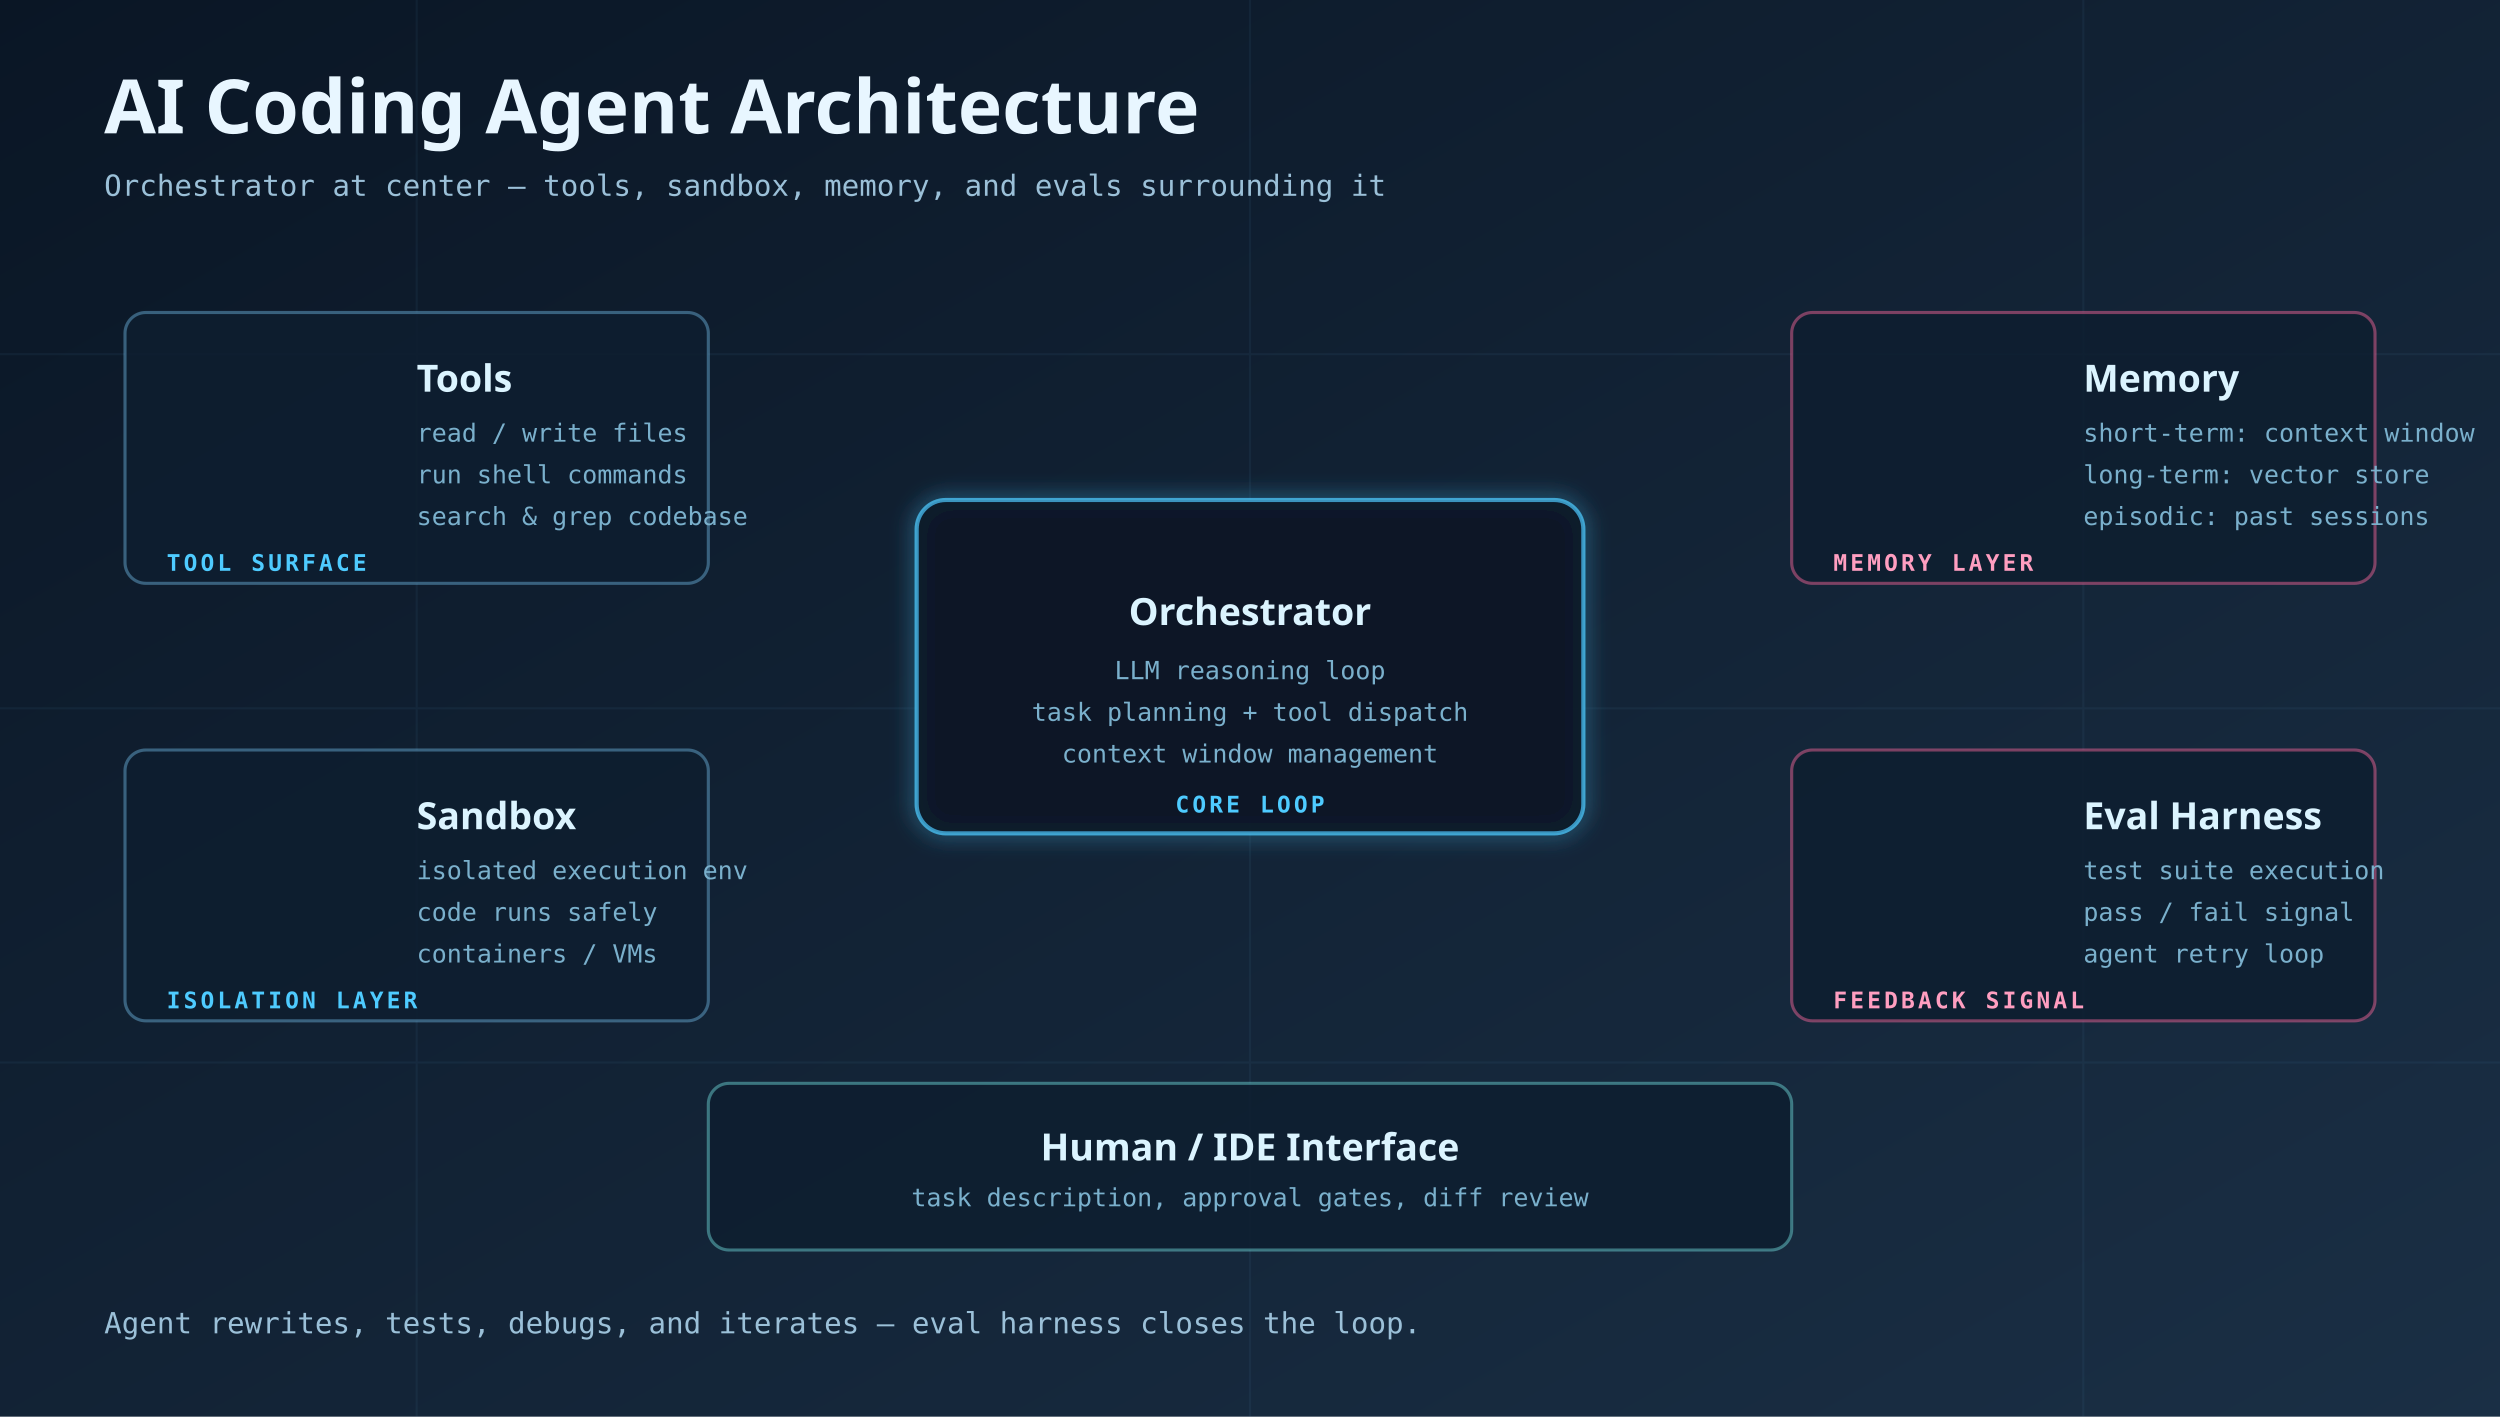
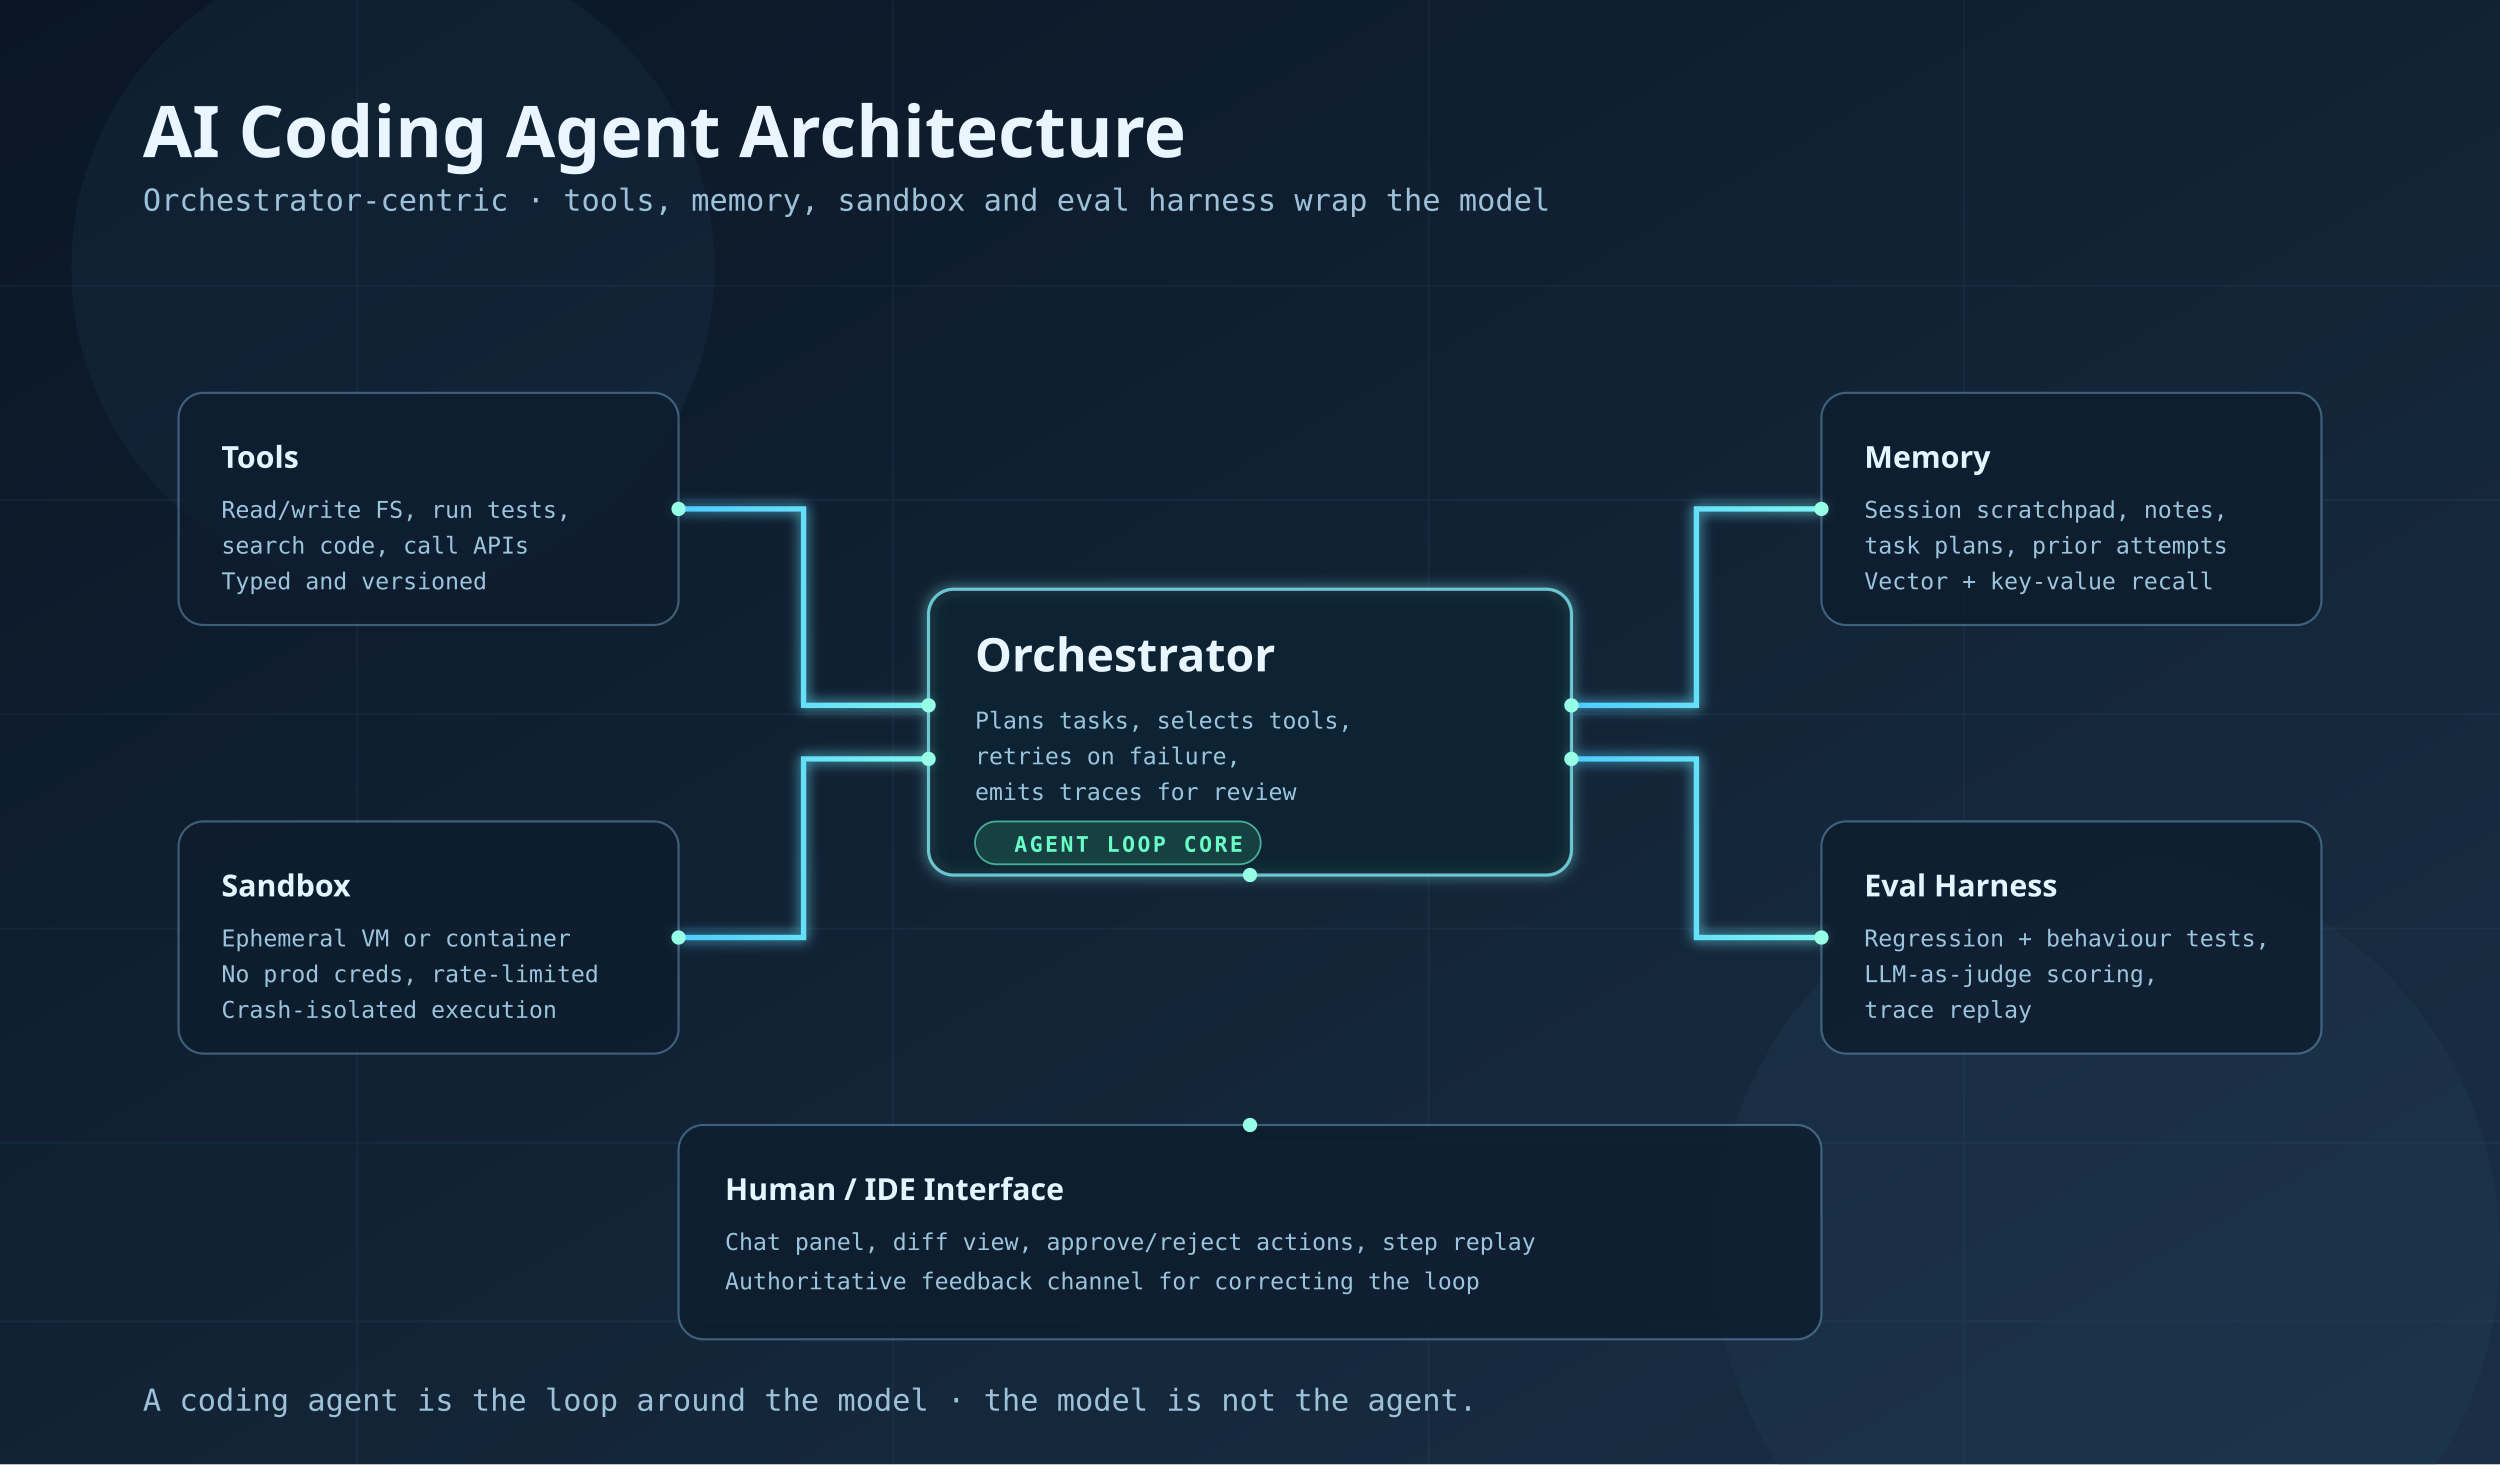
- <svg xmlns="http://www.w3.org/2000/svg" viewBox="0 0 1200 680" role="img" aria-labelledby="aca-title aca-desc">
+ <svg xmlns="http://www.w3.org/2000/svg" viewBox="0 0 1400 820" role="img" aria-labelledby="aca-title aca-desc">
  <defs>
-     <linearGradient id="aca-bg" x1="0" x2="1" y1="0" y2="1">
+     <linearGradient id="bg" x1="0" x2="1" y1="0" y2="1">
      <stop offset="0%" stop-color="#0a1625" />
      <stop offset="100%" stop-color="#1a2f45" />
    </linearGradient>
-     <linearGradient id="aca-cyan" x1="0" x2="1" y1="0" y2="0">
+     <linearGradient id="cyanLine" x1="0" x2="1" y1="0" y2="0">
      <stop offset="0%" stop-color="#4ecbff" />
      <stop offset="100%" stop-color="#7df5f2" />
    </linearGradient>
-     <linearGradient id="aca-pink" x1="0" x2="1" y1="0" y2="0">
-       <stop offset="0%" stop-color="#ff6a9e" />
-       <stop offset="100%" stop-color="#ffc17d" />
+     <linearGradient id="ok" x1="0" x2="1" y1="0" y2="0">
+       <stop offset="0%" stop-color="#4ef2a5" />
+       <stop offset="100%" stop-color="#78ffe2" />
    </linearGradient>
-     <filter id="aca-glow" x="-15%" y="-15%" width="130%" height="130%">
-       <feGaussianBlur stdDeviation="5" result="blur" />
+     <filter id="glow" x="-40%" y="-40%" width="180%" height="180%">
+       <feGaussianBlur stdDeviation="3.5" result="blur" />
      <feMerge>
        <feMergeNode in="blur" />
        <feMergeNode in="SourceGraphic" />
      </feMerge>
    </filter>
    <style>
-       .aca-title { font: 700 36px 'Space Grotesk', sans-serif; fill: #e8f6ff; }
-       .aca-sub   { font: 500 14px 'Space Mono', monospace; fill: #9bc0d8; }
-       .aca-node  { font: 700 18px 'Space Grotesk', sans-serif; fill: #dbf4ff; }
-       .aca-small { font: 500 12px 'Space Mono', monospace; fill: #7ab0cc; }
-       .aca-tag   { font: 600 11px 'Space Mono', monospace; letter-spacing: 1.5px; }
+       .title { font: 700 40px 'Space Grotesk', sans-serif; fill: #e9f6ff; }
+       .sub { font: 500 17px 'Space Mono', monospace; fill: #9dc1d8; }
+       .stepTitle { font: 700 17px 'Space Grotesk', sans-serif; fill: #e3f5ff; }
+       .stepText { font: 500 13px 'Space Mono', monospace; fill: #9bc4dd; }
+       .okText { font: 700 12px 'Space Mono', monospace; fill: #6affc7; letter-spacing: 1.4px; }
+       .card { fill: rgba(14, 29, 46, 0.82); stroke: rgba(120, 179, 216, 0.44); stroke-width: 1.2; rx: 14; }
+       .cardCenter { fill: rgba(14, 34, 48, 0.88); stroke: rgba(126, 230, 240, 0.8); stroke-width: 1.8; rx: 14; }
    </style>
  </defs>
-   <rect width="1200" height="680" fill="url(#aca-bg)" />
+   <rect width="1400" height="820" fill="url(#bg)" />
  <g opacity="0.07" stroke="#5fa2d0" stroke-width="1">
-     <line x1="0" y1="170" x2="1200" y2="170" />
-     <line x1="0" y1="340" x2="1200" y2="340" />
-     <line x1="0" y1="510" x2="1200" y2="510" />
-     <line x1="200" y1="0" x2="200" y2="680" />
-     <line x1="600" y1="0" x2="600" y2="680" />
-     <line x1="1000" y1="0" x2="1000" y2="680" />
+     <path d="M0 160 H1400" />
+     <path d="M0 280 H1400" />
+     <path d="M0 400 H1400" />
+     <path d="M0 520 H1400" />
+     <path d="M0 640 H1400" />
+     <path d="M0 740 H1400" />
+     <path d="M200 0 V820" />
+     <path d="M500 0 V820" />
+     <path d="M800 0 V820" />
+     <path d="M1100 0 V820" />
  </g>
-   <text class="aca-title" x="50" y="64">AI Coding Agent Architecture</text>
-   <text class="aca-sub" x="50" y="94">Orchestrator at center — tools, sandbox, memory, and evals surrounding it</text>
-   <rect x="440" y="240" width="320" height="160" rx="14" fill="rgba(10,22,40,0.95)" stroke="rgba(78,203,255,0.7)" stroke-width="2" filter="url(#aca-glow)" />
-   <text class="aca-node" x="600" y="300" text-anchor="middle" fill="#7df5f2">Orchestrator</text>
-   <text class="aca-small" x="600" y="326" text-anchor="middle">LLM reasoning loop</text>
-   <text class="aca-small" x="600" y="346" text-anchor="middle">task planning + tool dispatch</text>
-   <text class="aca-small" x="600" y="366" text-anchor="middle">context window management</text>
-   <text class="aca-tag" x="600" y="390" text-anchor="middle" fill="#4ecbff">CORE LOOP</text>
-   <rect x="60" y="150" width="280" height="130" rx="10" fill="rgba(14,30,47,0.85)" stroke="rgba(109,181,222,0.45)" stroke-width="1.5" />
-   <text class="aca-node" x="200" y="188">Tools</text>
-   <text class="aca-small" x="200" y="212">read / write files</text>
-   <text class="aca-small" x="200" y="232">run shell commands</text>
-   <text class="aca-small" x="200" y="252">search &amp; grep codebase</text>
-   <text class="aca-tag" x="80" y="274" fill="#4ecbff">TOOL SURFACE</text>
-   <rect x="60" y="360" width="280" height="130" rx="10" fill="rgba(14,30,47,0.85)" stroke="rgba(109,181,222,0.45)" stroke-width="1.5" />
-   <text class="aca-node" x="200" y="398">Sandbox</text>
-   <text class="aca-small" x="200" y="422">isolated execution env</text>
-   <text class="aca-small" x="200" y="442">code runs safely</text>
-   <text class="aca-small" x="200" y="462">containers / VMs</text>
-   <text class="aca-tag" x="80" y="484" fill="#4ecbff">ISOLATION LAYER</text>
-   <rect x="860" y="150" width="280" height="130" rx="10" fill="rgba(14,30,47,0.85)" stroke="rgba(255,106,158,0.45)" stroke-width="1.5" />
-   <text class="aca-node" x="1000" y="188" fill="#ffaac8">Memory</text>
-   <text class="aca-small" x="1000" y="212">short-term: context window</text>
-   <text class="aca-small" x="1000" y="232">long-term: vector store</text>
-   <text class="aca-small" x="1000" y="252">episodic: past sessions</text>
-   <text class="aca-tag" x="880" y="274" fill="#ff9ec0">MEMORY LAYER</text>
-   <rect x="860" y="360" width="280" height="130" rx="10" fill="rgba(14,30,47,0.85)" stroke="rgba(255,106,158,0.45)" stroke-width="1.5" />
-   <text class="aca-node" x="1000" y="398" fill="#ffaac8">Eval Harness</text>
-   <text class="aca-small" x="1000" y="422">test suite execution</text>
-   <text class="aca-small" x="1000" y="442">pass / fail signal</text>
-   <text class="aca-small" x="1000" y="462">agent retry loop</text>
-   <text class="aca-tag" x="880" y="484" fill="#ff9ec0">FEEDBACK SIGNAL</text>
-   <rect x="340" y="520" width="520" height="80" rx="10" fill="rgba(14,30,47,0.85)" stroke="rgba(125,245,242,0.4)" stroke-width="1.5" />
-   <text class="aca-node" x="600" y="557" text-anchor="middle">Human / IDE Interface</text>
-   <text class="aca-small" x="600" y="579" text-anchor="middle">task description, approval gates, diff review</text>
-   <g fill="none" stroke="url(#aca-cyan)" stroke-width="2" stroke-linecap="round">
-     <path d="M340 295 H440" />
-     <path d="M340 390 H440" />
-     <path d="M760 295 H860" />
-     <path d="M760 390 H860" />
-     <path d="M600 400 L600 520" />
+   <g opacity="0.14">
+     <circle cx="220" cy="150" r="180" fill="#2f4f74" />
+     <circle cx="1180" cy="700" r="220" fill="#2c4f6b" />
  </g>
-   <text class="aca-sub" x="50" y="640">Agent rewrites, tests, debugs, and iterates — eval harness closes the loop.</text>
+   <text class="title" x="80" y="88">AI Coding Agent Architecture</text>
+   <text class="sub" x="80" y="118">Orchestrator-centric · tools, memory, sandbox and eval harness wrap the model</text>
+   <rect class="card" x="100" y="220" width="280" height="130" />
+   <text class="stepTitle" x="124" y="262">Tools</text>
+   <text class="stepText" x="124" y="290">Read/write FS, run tests,</text>
+   <text class="stepText" x="124" y="310">search code, call APIs</text>
+   <text class="stepText" x="124" y="330">Typed and versioned</text>
+   <rect class="card" x="1020" y="220" width="280" height="130" />
+   <text class="stepTitle" x="1044" y="262">Memory</text>
+   <text class="stepText" x="1044" y="290">Session scratchpad, notes,</text>
+   <text class="stepText" x="1044" y="310">task plans, prior attempts</text>
+   <text class="stepText" x="1044" y="330">Vector + key-value recall</text>
+   <rect class="card" x="100" y="460" width="280" height="130" />
+   <text class="stepTitle" x="124" y="502">Sandbox</text>
+   <text class="stepText" x="124" y="530">Ephemeral VM or container</text>
+   <text class="stepText" x="124" y="550">No prod creds, rate-limited</text>
+   <text class="stepText" x="124" y="570">Crash-isolated execution</text>
+   <rect class="card" x="1020" y="460" width="280" height="130" />
+   <text class="stepTitle" x="1044" y="502">Eval Harness</text>
+   <text class="stepText" x="1044" y="530">Regression + behaviour tests,</text>
+   <text class="stepText" x="1044" y="550">LLM-as-judge scoring,</text>
+   <text class="stepText" x="1044" y="570">trace replay</text>
+   <rect class="cardCenter" x="520" y="330" width="360" height="160" filter="url(#glow)" />
+   <text class="stepTitle" x="546" y="376" style="font: 700 26px 'Space Grotesk', sans-serif; fill: #e9f6ff;">Orchestrator</text>
+   <text class="stepText" x="546" y="408">Plans tasks, selects tools,</text>
+   <text class="stepText" x="546" y="428">retries on failure,</text>
+   <text class="stepText" x="546" y="448">emits traces for review</text>
+   <rect x="546" y="460" width="160" height="24" rx="12" fill="rgba(60, 170, 130, 0.22)" stroke="rgba(110, 255, 210, 0.6)" />
+   <text x="568" y="477" class="okText">AGENT LOOP CORE</text>
+   <rect class="card" x="380" y="630" width="640" height="120" />
+   <text class="stepTitle" x="406" y="672">Human / IDE Interface</text>
+   <text class="stepText" x="406" y="700">Chat panel, diff view, approve/reject actions, step replay</text>
+   <text class="stepText" x="406" y="722">Authoritative feedback channel for correcting the loop</text>
+   <g fill="none" stroke-linecap="round" stroke-width="3" filter="url(#glow)">
+     <path d="M380 285 H450 V395 H520" stroke="url(#cyanLine)" />
+     <path d="M1020 285 H950 V395 H880" stroke="url(#cyanLine)" />
+     <path d="M380 525 H450 V425 H520" stroke="url(#cyanLine)" />
+     <path d="M1020 525 H950 V425 H880" stroke="url(#cyanLine)" />
+     <path d="M700 490 V630" stroke="url(#ok)" />
+   </g>
+   <g fill="#96ffe5">
+     <circle cx="380" cy="285" r="4" />
+     <circle cx="520" cy="395" r="4" />
+     <circle cx="1020" cy="285" r="4" />
+     <circle cx="880" cy="395" r="4" />
+     <circle cx="380" cy="525" r="4" />
+     <circle cx="520" cy="425" r="4" />
+     <circle cx="1020" cy="525" r="4" />
+     <circle cx="880" cy="425" r="4" />
+     <circle cx="700" cy="490" r="4" />
+     <circle cx="700" cy="630" r="4" />
+   </g>
+   <text class="sub" x="80" y="790">A coding agent is the loop around the model · the model is not the agent.</text>
</svg>
